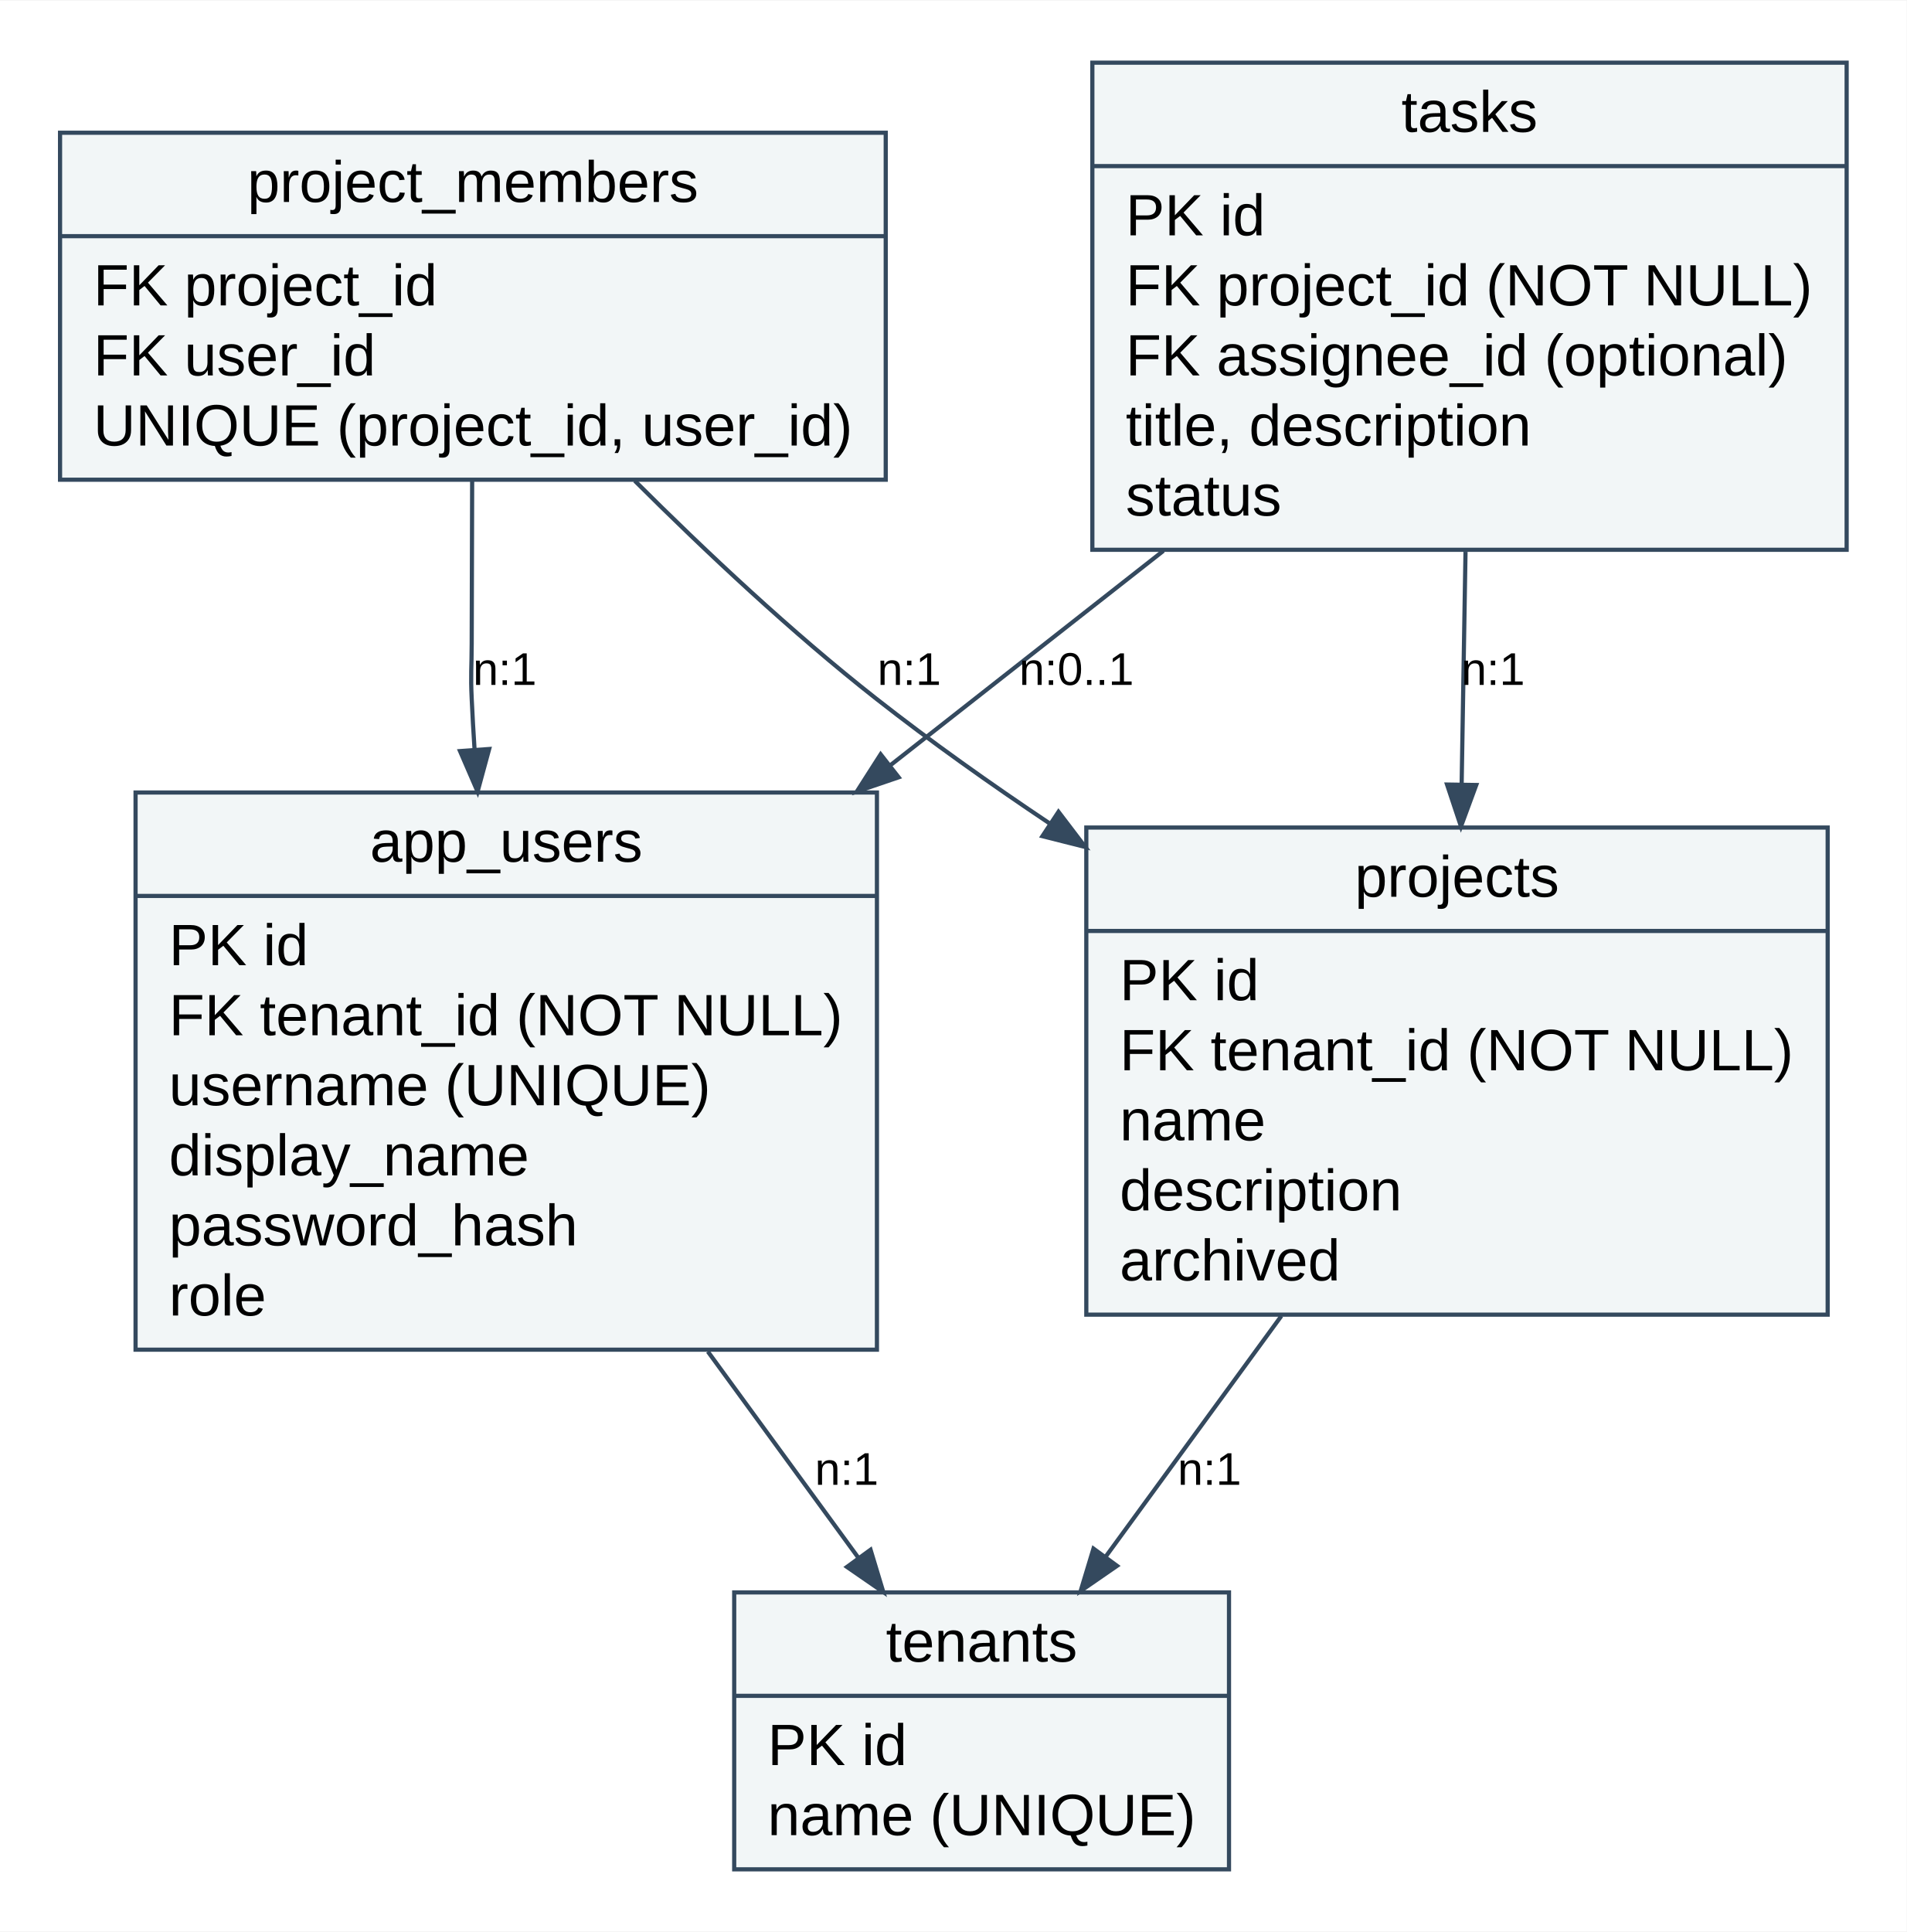
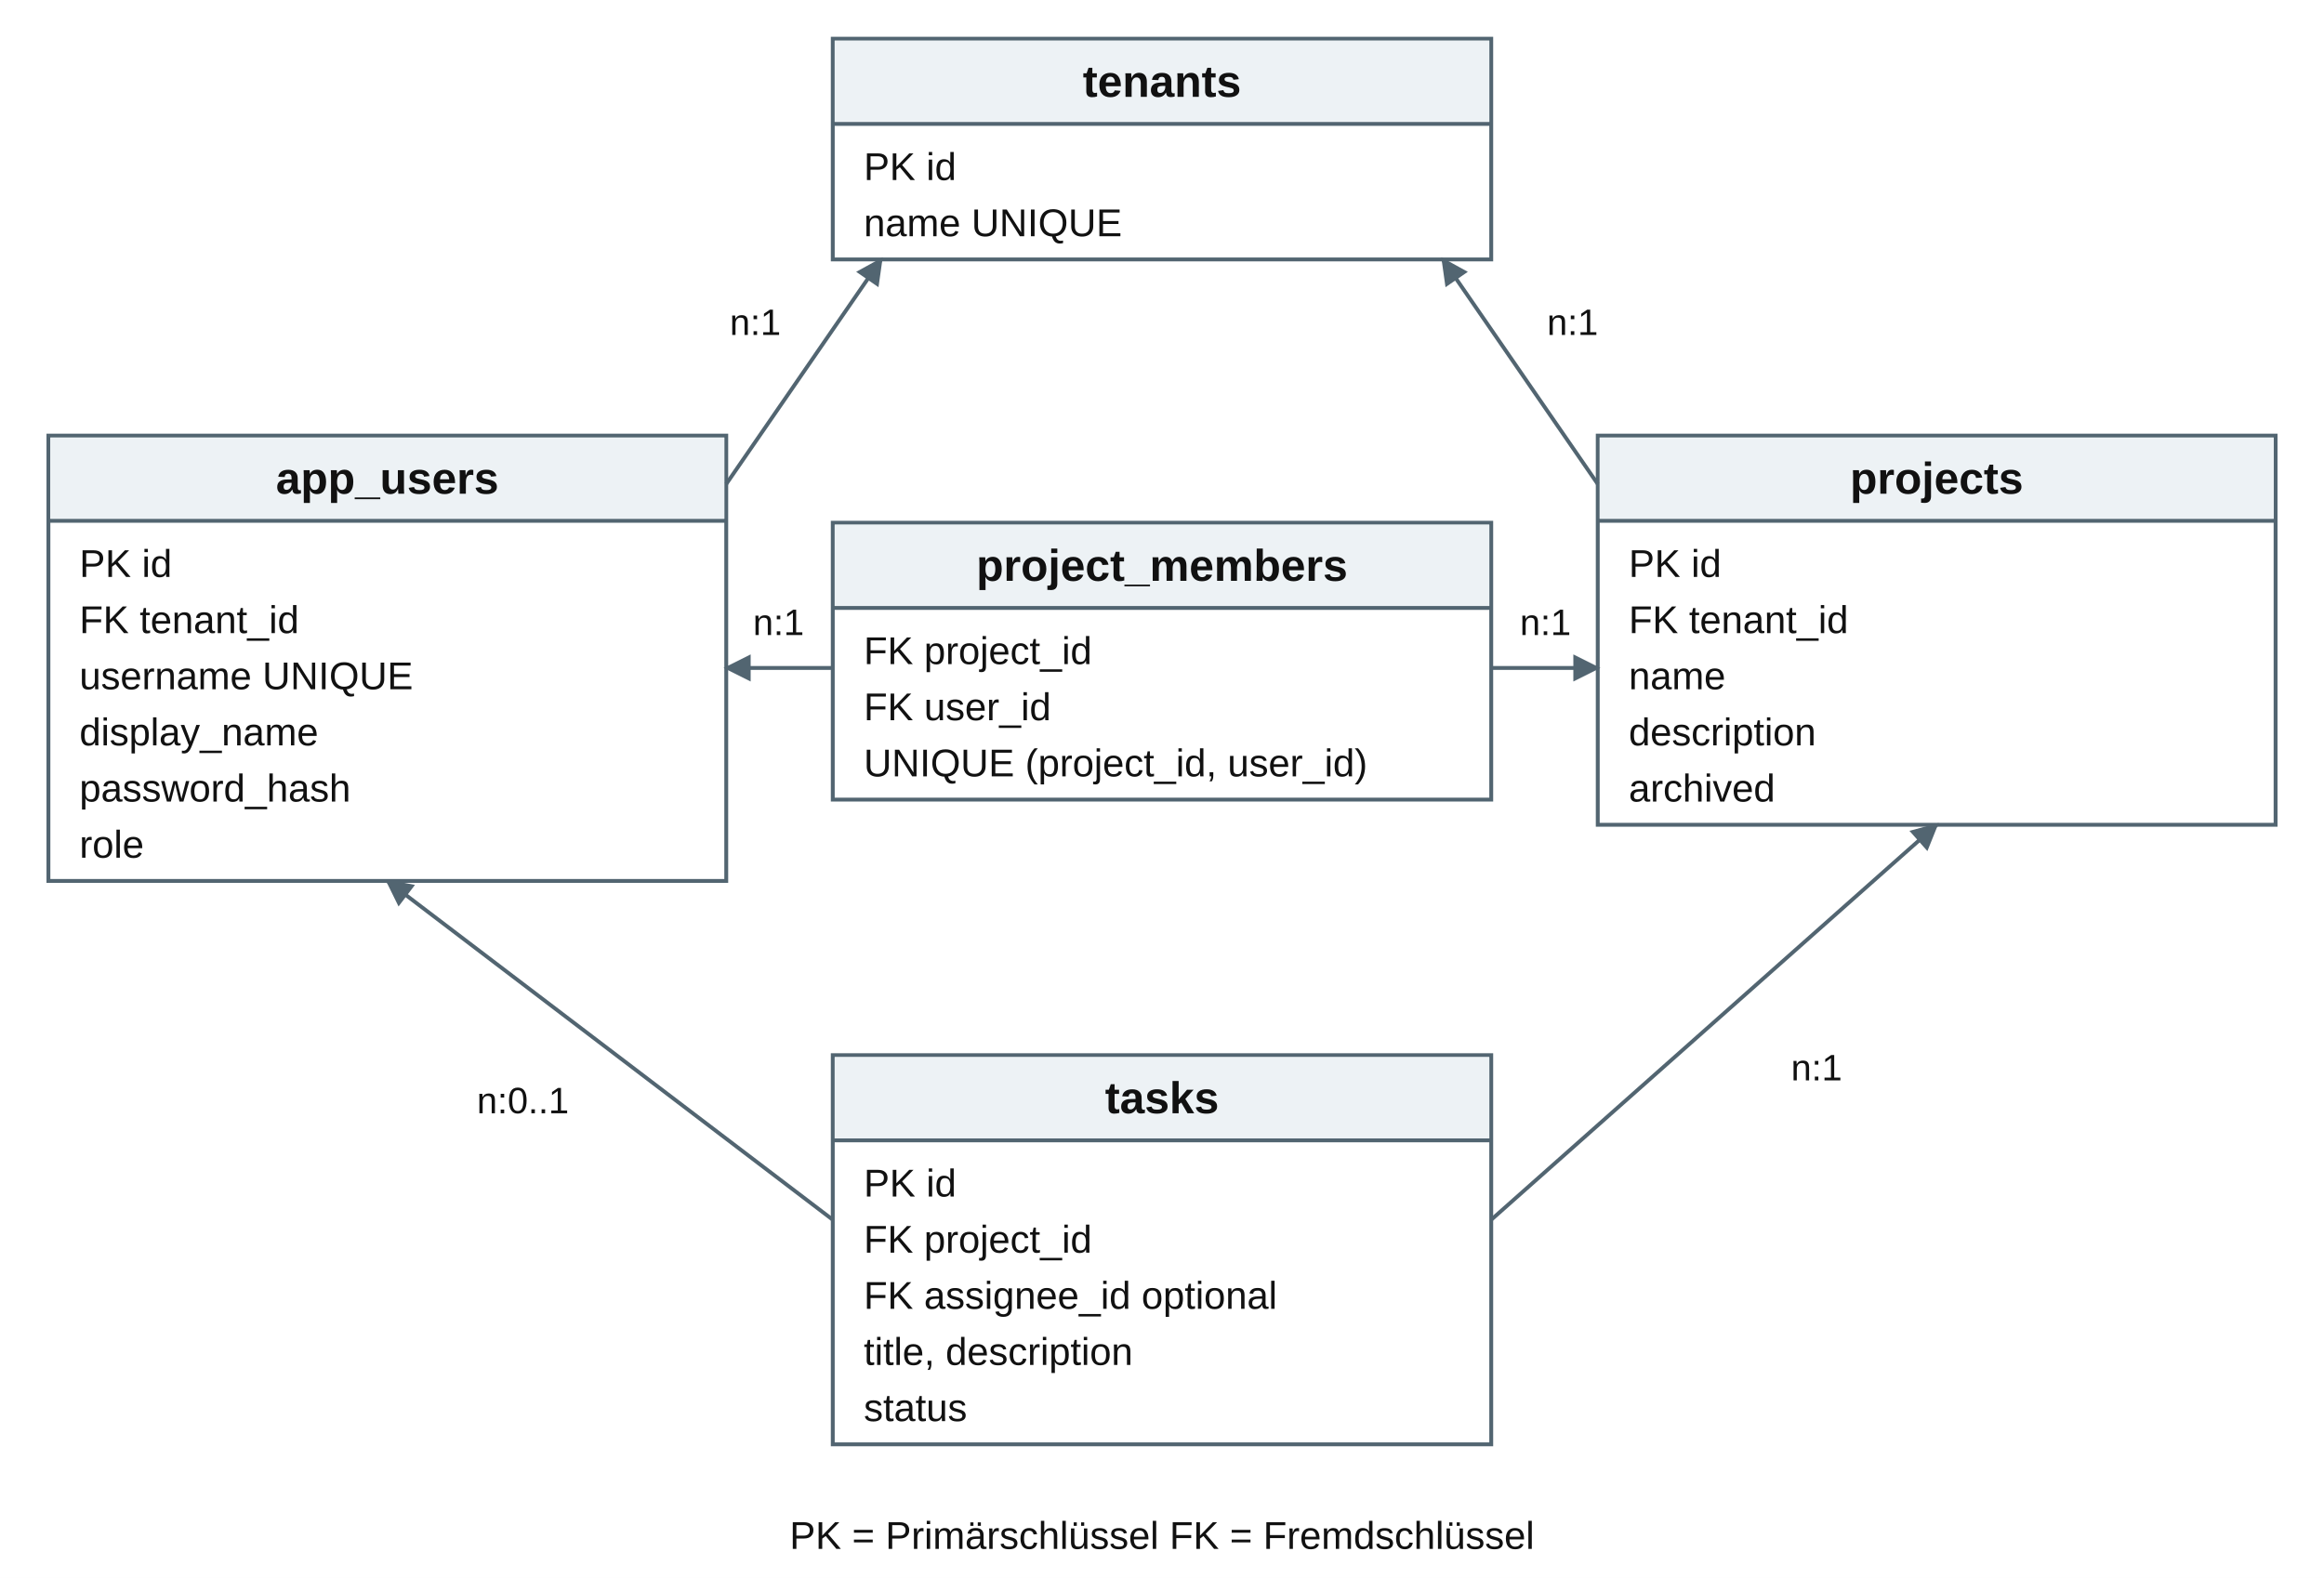
- <svg xmlns="http://www.w3.org/2000/svg" width="457pt" height="463pt" viewBox="0.00 0.00 457.25 463.00">
-   <g id="graph0" class="graph" transform="scale(1 1) rotate(0) translate(14.4 448.6)">
-     <polygon fill="white" stroke="transparent" points="-14.4,14.4 -14.4,-448.6 442.85,-448.6 442.85,14.4 -14.4,14.4" />
-     <g id="node1" class="node">
-       <polygon fill="#f2f6f7" stroke="#34495e" points="161.67,-0.5 161.67,-66.9 280.33,-66.9 280.33,-0.5 161.67,-0.5" />
-       <text text-anchor="middle" x="221" y="-50.3" font-family="Arial" font-size="14.00">tenants</text>
-       <polyline fill="none" stroke="#34495e" points="161.67,-42.1 280.33,-42.1 " />
-       <text text-anchor="start" x="169.67" y="-25.5" font-family="Arial" font-size="14.00">PK id</text>
-       <text text-anchor="start" x="169.67" y="-8.7" font-family="Arial" font-size="14.00">name (UNIQUE)</text>
-     </g>
-     <g id="node2" class="node">
-       <polygon fill="#f2f6f7" stroke="#34495e" points="18.11,-125.1 18.11,-258.7 195.9,-258.7 195.9,-125.1 18.11,-125.1" />
-       <text text-anchor="middle" x="107" y="-242.1" font-family="Arial" font-size="14.00">app_users</text>
-       <polyline fill="none" stroke="#34495e" points="18.11,-233.9 195.9,-233.9 " />
-       <text text-anchor="start" x="26.11" y="-217.3" font-family="Arial" font-size="14.00">PK id</text>
-       <text text-anchor="start" x="26.11" y="-200.5" font-family="Arial" font-size="14.00">FK tenant_id (NOT NULL)</text>
-       <text text-anchor="start" x="26.11" y="-183.7" font-family="Arial" font-size="14.00">username (UNIQUE)</text>
-       <text text-anchor="start" x="26.11" y="-166.9" font-family="Arial" font-size="14.00">display_name</text>
-       <text text-anchor="start" x="26.11" y="-150.1" font-family="Arial" font-size="14.00">password_hash</text>
-       <text text-anchor="start" x="26.11" y="-133.3" font-family="Arial" font-size="14.00">role</text>
-     </g>
-     <g id="edge1" class="edge">
-       <path fill="none" stroke="#34495e" d="M155.35,-124.66C167.64,-107.82 180.48,-90.23 191.51,-75.12" />
-       <polygon fill="#34495e" stroke="#34495e" points="194.37,-77.13 197.43,-66.99 188.71,-73.01 194.37,-77.13" />
-       <text text-anchor="middle" x="188.65" y="-92.7" font-family="Arial" font-size="11.00">n:1</text>
-     </g>
-     <g id="node3" class="node">
-       <polygon fill="#f2f6f7" stroke="#34495e" points="246.11,-133.5 246.11,-250.3 423.9,-250.3 423.9,-133.5 246.11,-133.5" />
-       <text text-anchor="middle" x="335" y="-233.7" font-family="Arial" font-size="14.00">projects</text>
-       <polyline fill="none" stroke="#34495e" points="246.11,-225.5 423.9,-225.5 " />
-       <text text-anchor="start" x="254.11" y="-208.9" font-family="Arial" font-size="14.00">PK id</text>
-       <text text-anchor="start" x="254.11" y="-192.1" font-family="Arial" font-size="14.00">FK tenant_id (NOT NULL)</text>
-       <text text-anchor="start" x="254.11" y="-175.3" font-family="Arial" font-size="14.00">name</text>
-       <text text-anchor="start" x="254.11" y="-158.5" font-family="Arial" font-size="14.00">description</text>
-       <text text-anchor="start" x="254.11" y="-141.7" font-family="Arial" font-size="14.00">archived</text>
-     </g>
-     <g id="edge2" class="edge">
-       <path fill="none" stroke="#34495e" d="M292.88,-133.18C278.92,-114.06 263.69,-93.19 250.85,-75.6" />
-       <polygon fill="#34495e" stroke="#34495e" points="253.48,-73.27 244.76,-67.25 247.83,-77.4 253.48,-73.27" />
-       <text text-anchor="middle" x="275.65" y="-92.7" font-family="Arial" font-size="11.00">n:1</text>
-     </g>
-     <g id="node4" class="node">
-       <polygon fill="#f2f6f7" stroke="#34495e" points="0,-333.7 0,-416.9 198.01,-416.9 198.01,-333.7 0,-333.7" />
-       <text text-anchor="middle" x="99" y="-400.3" font-family="Arial" font-size="14.00">project_members</text>
-       <polyline fill="none" stroke="#34495e" points="0,-392.1 198.01,-392.1 " />
-       <text text-anchor="start" x="8" y="-375.5" font-family="Arial" font-size="14.00">FK project_id</text>
-       <text text-anchor="start" x="8" y="-358.7" font-family="Arial" font-size="14.00">FK user_id</text>
-       <text text-anchor="start" x="8" y="-341.9" font-family="Arial" font-size="14.00">UNIQUE (project_id, user_id)</text>
-     </g>
-     <g id="edge3" class="edge">
-       <path fill="none" stroke="#34495e" d="M98.83,-333.65C98.78,-321.07 98.74,-307.16 98.72,-294.4 98.71,-288.53 98.44,-287.06 98.72,-281.2 98.9,-277.25 99.13,-273.2 99.4,-269.11" />
-       <polygon fill="#34495e" stroke="#34495e" points="102.91,-269.13 100.13,-258.91 95.92,-268.63 102.91,-269.13" />
-       <text text-anchor="middle" x="106.65" y="-284.5" font-family="Arial" font-size="11.00">n:1</text>
-     </g>
-     <g id="edge4" class="edge">
-       <path fill="none" stroke="#34495e" d="M137.82,-333.45C154.86,-316.45 175.55,-297.03 195.72,-281.2 208.8,-270.93 223.12,-260.77 237.44,-251.2" />
-       <polygon fill="#34495e" stroke="#34495e" points="239.44,-254.07 245.86,-245.64 235.58,-248.23 239.44,-254.07" />
-       <text text-anchor="middle" x="203.65" y="-284.5" font-family="Arial" font-size="11.00">n:1</text>
-     </g>
-     <g id="node5" class="node">
-       <polygon fill="#f2f6f7" stroke="#34495e" points="247.56,-316.9 247.56,-433.7 428.45,-433.7 428.45,-316.9 247.56,-316.9" />
-       <text text-anchor="middle" x="338" y="-417.1" font-family="Arial" font-size="14.00">tasks</text>
-       <polyline fill="none" stroke="#34495e" points="247.56,-408.9 428.45,-408.9 " />
-       <text text-anchor="start" x="255.56" y="-392.3" font-family="Arial" font-size="14.00">PK id</text>
-       <text text-anchor="start" x="255.56" y="-375.5" font-family="Arial" font-size="14.00">FK project_id (NOT NULL)</text>
-       <text text-anchor="start" x="255.56" y="-358.7" font-family="Arial" font-size="14.00">FK assignee_id (optional)</text>
-       <text text-anchor="start" x="255.56" y="-341.9" font-family="Arial" font-size="14.00">title, description</text>
-       <text text-anchor="start" x="255.56" y="-325.1" font-family="Arial" font-size="14.00">status</text>
-     </g>
-     <g id="edge6" class="edge">
-       <path fill="none" stroke="#34495e" d="M264.6,-316.65C243.77,-300.3 220.83,-282.29 199.05,-265.18" />
-       <polygon fill="#34495e" stroke="#34495e" points="201.11,-262.35 191.08,-258.93 196.79,-267.86 201.11,-262.35" />
-       <text text-anchor="middle" x="243.76" y="-284.5" font-family="Arial" font-size="11.00">n:0..1</text>
-     </g>
-     <g id="edge5" class="edge">
-       <path fill="none" stroke="#34495e" d="M337.05,-316.41C336.75,-298.65 336.43,-278.95 336.12,-260.59" />
-       <polygon fill="#34495e" stroke="#34495e" points="339.62,-260.5 335.96,-250.56 332.62,-260.61 339.62,-260.5" />
-       <text text-anchor="middle" x="343.65" y="-284.5" font-family="Arial" font-size="11.00">n:1</text>
-     </g>
-   </g>
+ <svg xmlns="http://www.w3.org/2000/svg" width="1200" height="815" viewBox="0 0 1200 815">
+   <rect width="100%" height="100%" fill="white" />
+   <defs>
+     <marker id="arrow" viewBox="0 0 10 10" refX="9" refY="5" markerWidth="7" markerHeight="7" orient="auto-start-reverse">
+       <path d="M0 0 L10 5 L0 10 Z" fill="#526571" />
+     </marker>
+   </defs>
+   <rect x="25" y="225" width="350" height="230" fill="white" stroke="#526571" stroke-width="2" />
+   <rect x="26" y="226" width="348" height="42" fill="#EDF2F5" />
+   <path d="M25 269 H375" fill="none" stroke="#526571" stroke-width="2" />
+   <text x="200.0" y="255" font-family="Arial" font-size="23" font-weight="bold" text-anchor="middle" fill="#111111">app_users</text>
+   <text x="41" y="298" font-family="Arial" font-size="20" font-weight="normal" text-anchor="start" fill="#111111">PK  id</text>
+   <text x="41" y="327" font-family="Arial" font-size="20" font-weight="normal" text-anchor="start" fill="#111111">FK  tenant_id</text>
+   <text x="41" y="356" font-family="Arial" font-size="20" font-weight="normal" text-anchor="start" fill="#111111">username  UNIQUE</text>
+   <text x="41" y="385" font-family="Arial" font-size="20" font-weight="normal" text-anchor="start" fill="#111111">display_name</text>
+   <text x="41" y="414" font-family="Arial" font-size="20" font-weight="normal" text-anchor="start" fill="#111111">password_hash</text>
+   <text x="41" y="443" font-family="Arial" font-size="20" font-weight="normal" text-anchor="start" fill="#111111">role</text>
+   <rect x="825" y="225" width="350" height="201" fill="white" stroke="#526571" stroke-width="2" />
+   <rect x="826" y="226" width="348" height="42" fill="#EDF2F5" />
+   <path d="M825 269 H1175" fill="none" stroke="#526571" stroke-width="2" />
+   <text x="1000.0" y="255" font-family="Arial" font-size="23" font-weight="bold" text-anchor="middle" fill="#111111">projects</text>
+   <text x="841" y="298" font-family="Arial" font-size="20" font-weight="normal" text-anchor="start" fill="#111111">PK  id</text>
+   <text x="841" y="327" font-family="Arial" font-size="20" font-weight="normal" text-anchor="start" fill="#111111">FK  tenant_id</text>
+   <text x="841" y="356" font-family="Arial" font-size="20" font-weight="normal" text-anchor="start" fill="#111111">name</text>
+   <text x="841" y="385" font-family="Arial" font-size="20" font-weight="normal" text-anchor="start" fill="#111111">description</text>
+   <text x="841" y="414" font-family="Arial" font-size="20" font-weight="normal" text-anchor="start" fill="#111111">archived</text>
+   <rect x="430" y="20" width="340" height="114" fill="white" stroke="#526571" stroke-width="2" />
+   <rect x="431" y="21" width="338" height="42" fill="#EDF2F5" />
+   <path d="M430 64 H770" fill="none" stroke="#526571" stroke-width="2" />
+   <text x="600.0" y="50" font-family="Arial" font-size="23" font-weight="bold" text-anchor="middle" fill="#111111">tenants</text>
+   <text x="446" y="93" font-family="Arial" font-size="20" font-weight="normal" text-anchor="start" fill="#111111">PK  id</text>
+   <text x="446" y="122" font-family="Arial" font-size="20" font-weight="normal" text-anchor="start" fill="#111111">name  UNIQUE</text>
+   <rect x="430" y="270" width="340" height="143" fill="white" stroke="#526571" stroke-width="2" />
+   <rect x="431" y="271" width="338" height="42" fill="#EDF2F5" />
+   <path d="M430 314 H770" fill="none" stroke="#526571" stroke-width="2" />
+   <text x="600.0" y="300" font-family="Arial" font-size="23" font-weight="bold" text-anchor="middle" fill="#111111">project_members</text>
+   <text x="446" y="343" font-family="Arial" font-size="20" font-weight="normal" text-anchor="start" fill="#111111">FK  project_id</text>
+   <text x="446" y="372" font-family="Arial" font-size="20" font-weight="normal" text-anchor="start" fill="#111111">FK  user_id</text>
+   <text x="446" y="401" font-family="Arial" font-size="20" font-weight="normal" text-anchor="start" fill="#111111">UNIQUE (project_id, user_id)</text>
+   <rect x="430" y="545" width="340" height="201" fill="white" stroke="#526571" stroke-width="2" />
+   <rect x="431" y="546" width="338" height="42" fill="#EDF2F5" />
+   <path d="M430 589 H770" fill="none" stroke="#526571" stroke-width="2" />
+   <text x="600.0" y="575" font-family="Arial" font-size="23" font-weight="bold" text-anchor="middle" fill="#111111">tasks</text>
+   <text x="446" y="618" font-family="Arial" font-size="20" font-weight="normal" text-anchor="start" fill="#111111">PK  id</text>
+   <text x="446" y="647" font-family="Arial" font-size="20" font-weight="normal" text-anchor="start" fill="#111111">FK  project_id</text>
+   <text x="446" y="676" font-family="Arial" font-size="20" font-weight="normal" text-anchor="start" fill="#111111">FK  assignee_id  optional</text>
+   <text x="446" y="705" font-family="Arial" font-size="20" font-weight="normal" text-anchor="start" fill="#111111">title, description</text>
+   <text x="446" y="734" font-family="Arial" font-size="20" font-weight="normal" text-anchor="start" fill="#111111">status</text>
+   <path d="M375 250 L455 134" fill="none" stroke="#526571" stroke-width="2" marker-end="url(#arrow)" />
+   <text x="390" y="173" font-family="Arial" font-size="19" font-weight="normal" text-anchor="middle" fill="#111111">n:1</text>
+   <path d="M825 250 L745 134" fill="none" stroke="#526571" stroke-width="2" marker-end="url(#arrow)" />
+   <text x="812" y="173" font-family="Arial" font-size="19" font-weight="normal" text-anchor="middle" fill="#111111">n:1</text>
+   <path d="M430 345 H375" fill="none" stroke="#526571" stroke-width="2" marker-end="url(#arrow)" />
+   <text x="402" y="328" font-family="Arial" font-size="19" font-weight="normal" text-anchor="middle" fill="#111111">n:1</text>
+   <path d="M770 345 H825" fill="none" stroke="#526571" stroke-width="2" marker-end="url(#arrow)" />
+   <text x="798" y="328" font-family="Arial" font-size="19" font-weight="normal" text-anchor="middle" fill="#111111">n:1</text>
+   <path d="M430 630 L200 455" fill="none" stroke="#526571" stroke-width="2" marker-end="url(#arrow)" />
+   <text x="270" y="575" font-family="Arial" font-size="19" font-weight="normal" text-anchor="middle" fill="#111111">n:0..1</text>
+   <path d="M770 630 L1000 426" fill="none" stroke="#526571" stroke-width="2" marker-end="url(#arrow)" />
+   <text x="938" y="558" font-family="Arial" font-size="19" font-weight="normal" text-anchor="middle" fill="#111111">n:1</text>
+   <text x="600" y="800" font-family="Arial" font-size="20" font-weight="normal" text-anchor="middle" fill="#111111">PK = Primärschlüssel     FK = Fremdschlüssel</text>
</svg>
